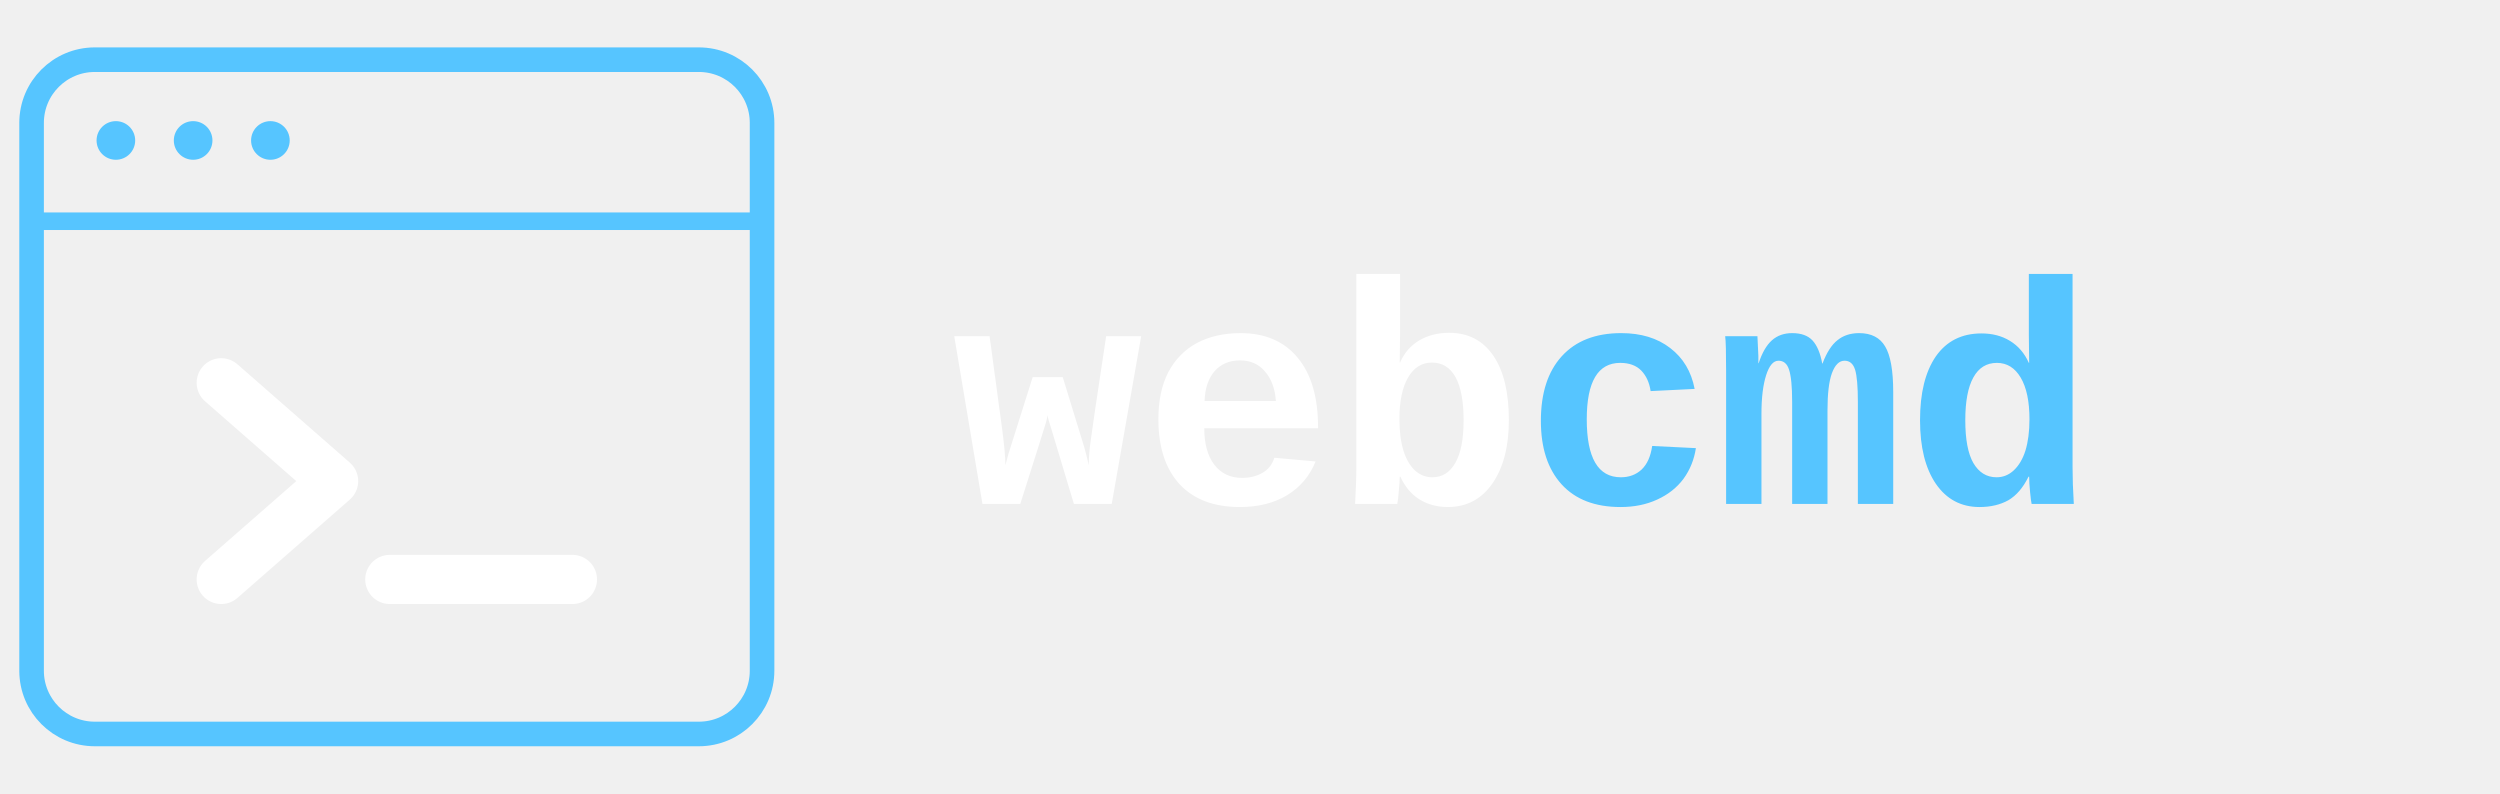
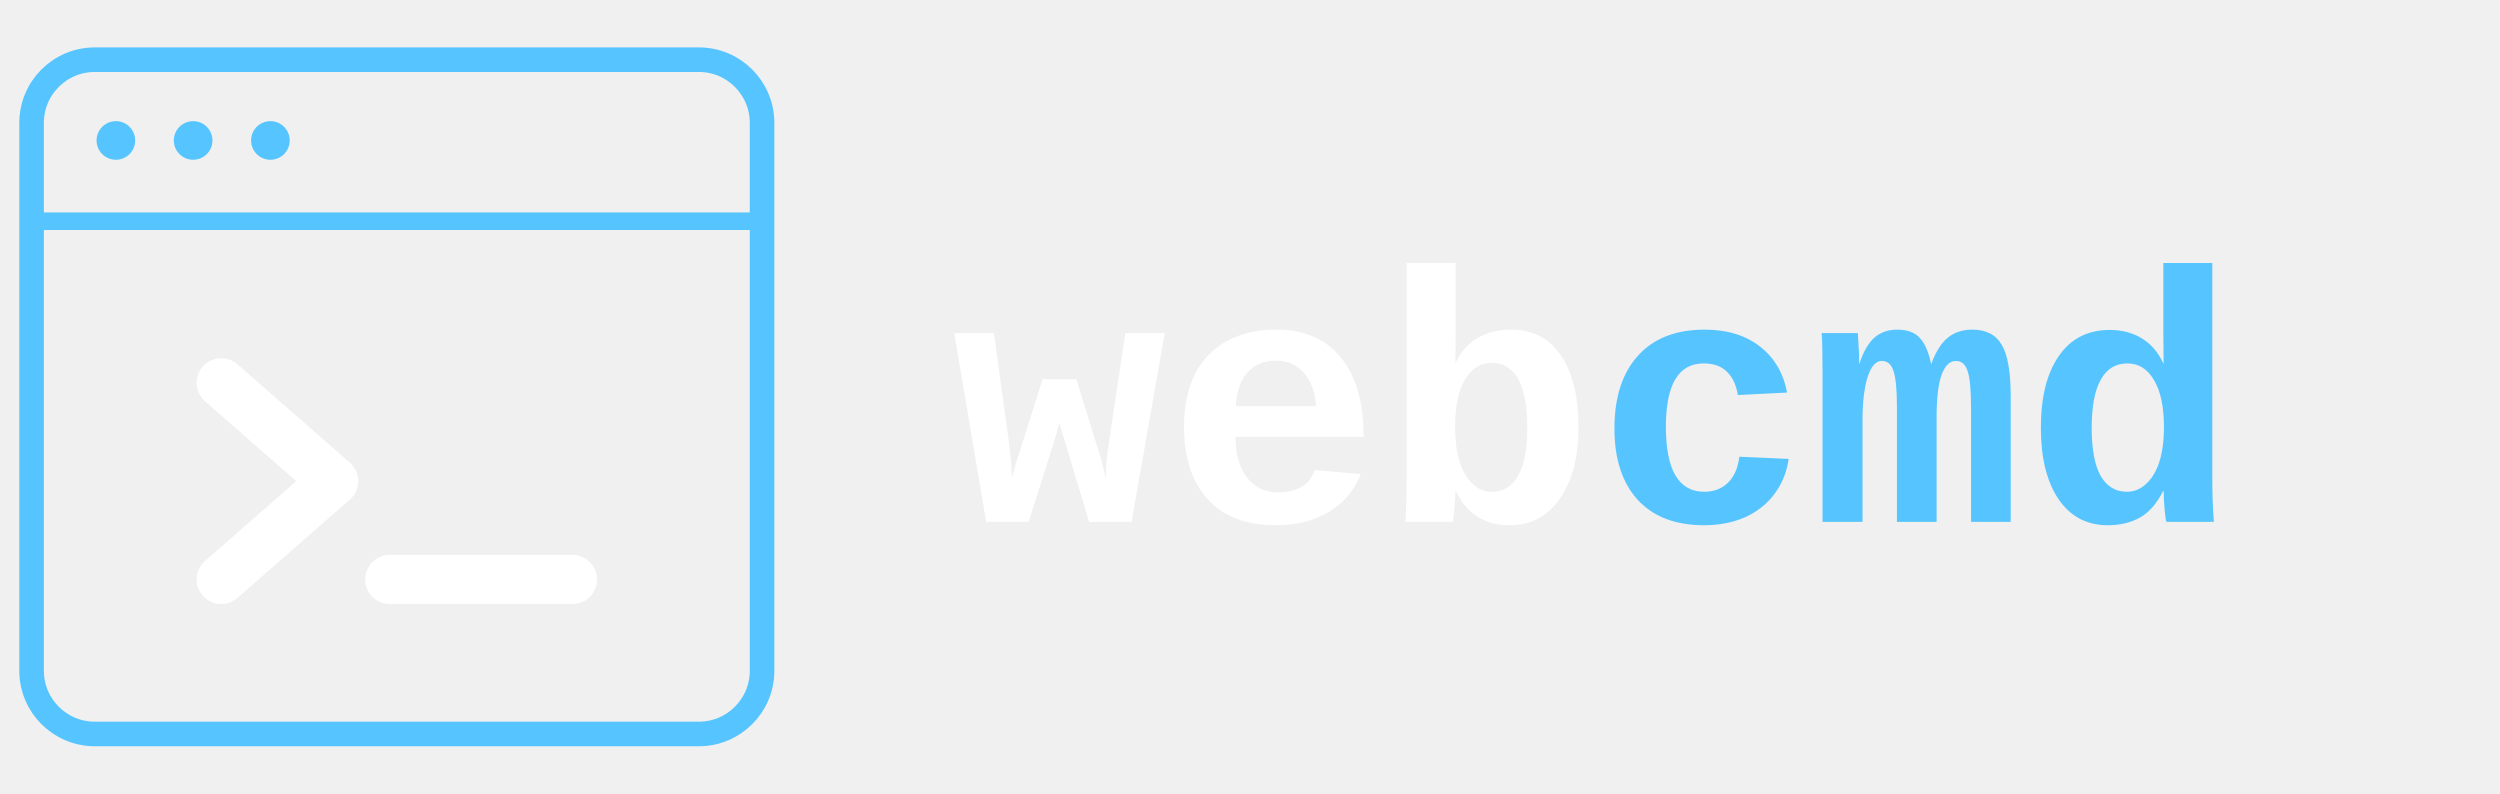
<svg xmlns="http://www.w3.org/2000/svg" width="126" height="40" viewBox="0 0 126 40" fill="none">
  <g transform="translate(20 20) scale(1.77) translate(-20 -20)">
    <path d="M28.6 10.4H11.4C10.406 10.4 9.6 11.206 9.6 12.2V27.8C9.6 28.794 10.406 29.6 11.4 29.6H28.6C29.594 29.6 30.4 28.794 30.4 27.8V12.2C30.4 11.206 29.594 10.4 28.6 10.4Z" stroke="#56C5FF" stroke-width="0.7" />
    <path d="M9.6 15H30.4" stroke="#56C5FF" stroke-width="0.5" />
    <circle cx="12" cy="12.7" r="0.55" fill="#56C5FF" />
    <circle cx="14.2" cy="12.7" r="0.55" fill="#56C5FF" />
    <circle cx="16.4" cy="12.7" r="0.55" fill="#56C5FF" />
    <path d="M15 19.6L18.2 22.4L15 25.2M19.8 25.2H25" stroke="white" stroke-width="1.4" stroke-linecap="round" stroke-linejoin="round" />
  </g>
-   <text x="48" y="25.4" fill="white" font-family="Courier New, Courier, monospace" font-size="16" font-weight="700">web</text>
-   <text x="76.8" y="25.4" fill="#56C5FF" font-family="Courier New, Courier, monospace" font-size="16" font-weight="700">cmd</text>
+   <text x="48" y="26.3" fill="white" font-family="Courier New, Courier, monospace" font-size="18" font-weight="700">web</text>
+   <text x="80.4" y="26.3" fill="#56C5FF" font-family="Courier New, Courier, monospace" font-size="18" font-weight="700">cmd</text>
</svg>
